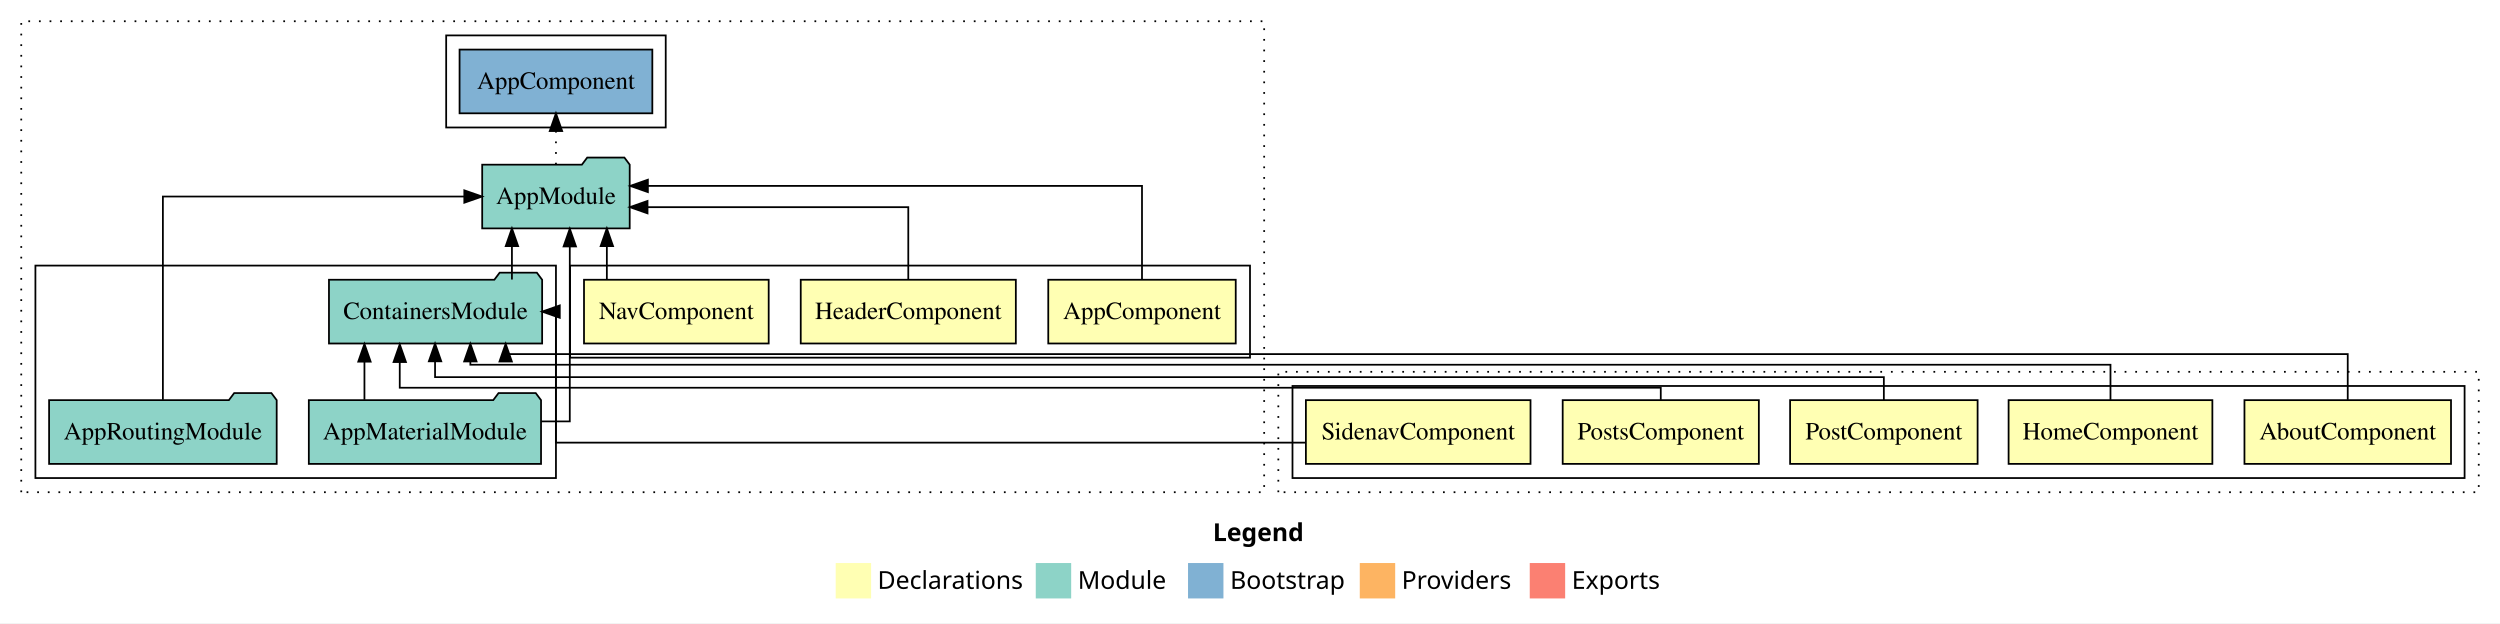
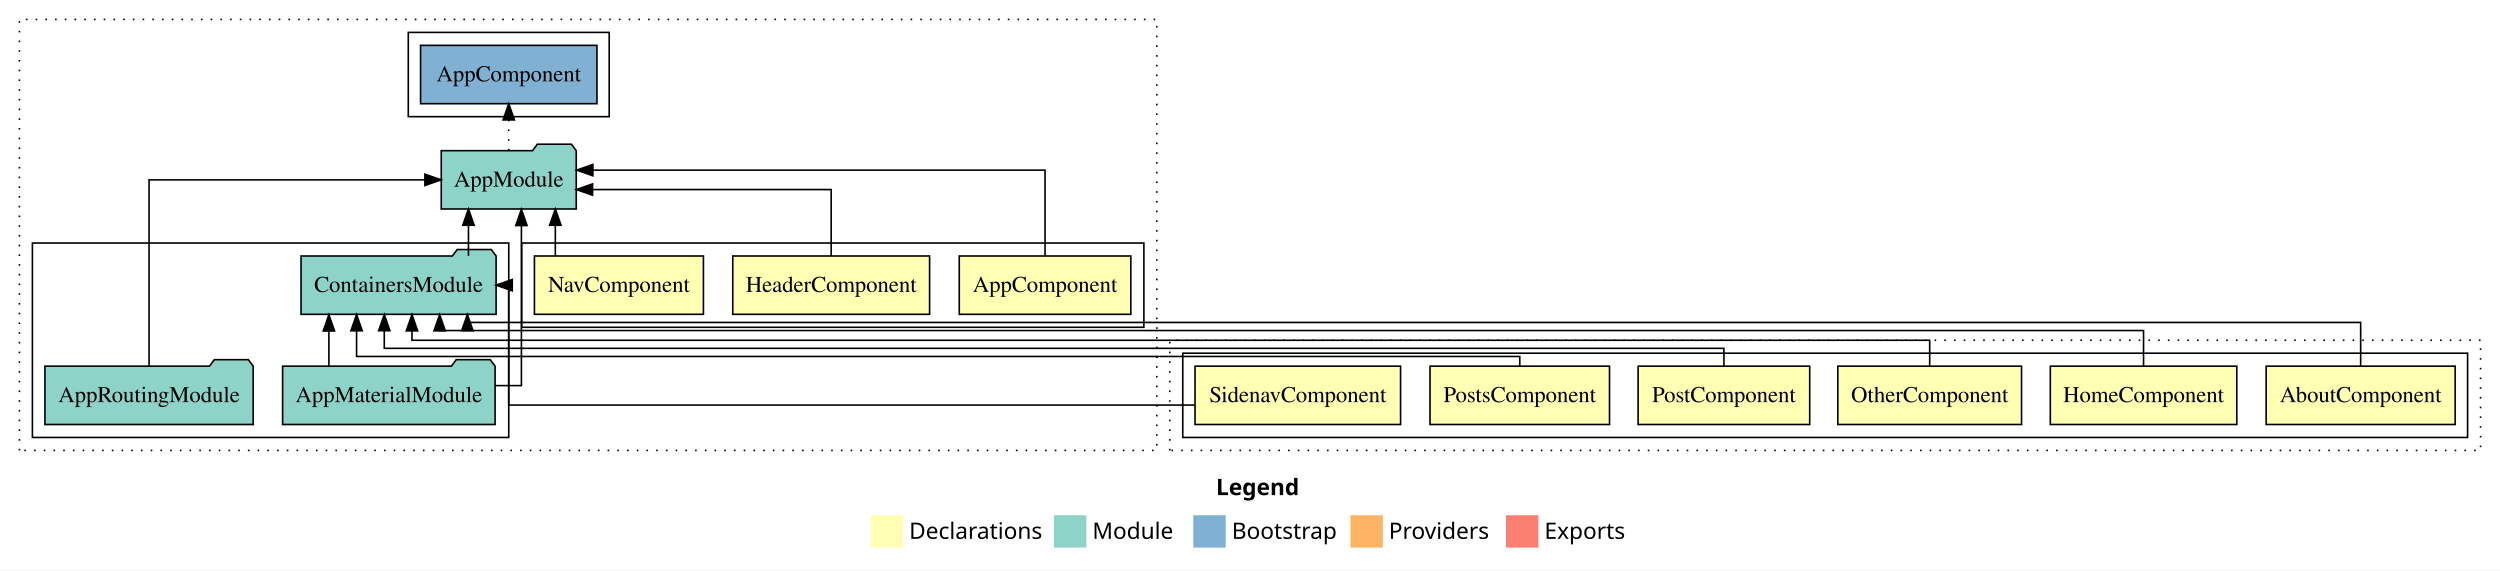
- <svg xmlns="http://www.w3.org/2000/svg" width="1412pt" height="352pt" viewBox="0.00 0.00 1412.00 352.00">
+ <svg xmlns="http://www.w3.org/2000/svg" width="1543pt" height="352pt" viewBox="0.00 0.00 1543.00 352.00">
  <g id="graph0" class="graph" transform="scale(1 1) rotate(0) translate(4 348)">
-     <polygon fill="#ffffff" stroke="transparent" points="-4,4 -4,-348 1408,-348 1408,4 -4,4" />
-     <text text-anchor="start" x="681.009" y="-42.4" font-family="sans-serif" font-weight="bold" font-size="14.00" fill="#000000">Legend</text>
-     <polygon fill="#ffffb3" stroke="transparent" points="468,-10 468,-30 488,-30 488,-10 468,-10" />
-     <text text-anchor="start" x="491.629" y="-15.4" font-family="sans-serif" font-size="14.00" fill="#000000">  Declarations</text>
-     <polygon fill="#8dd3c7" stroke="transparent" points="581,-10 581,-30 601,-30 601,-10 581,-10" />
-     <text text-anchor="start" x="604.725" y="-15.4" font-family="sans-serif" font-size="14.00" fill="#000000">  Module</text>
-     <polygon fill="#80b1d3" stroke="transparent" points="667,-10 667,-30 687,-30 687,-10 667,-10" />
-     <text text-anchor="start" x="690.781" y="-15.4" font-family="sans-serif" font-size="14.00" fill="#000000">  Bootstrap</text>
-     <polygon fill="#fdb462" stroke="transparent" points="764,-10 764,-30 784,-30 784,-10 764,-10" />
-     <text text-anchor="start" x="787.673" y="-15.4" font-family="sans-serif" font-size="14.00" fill="#000000">  Providers</text>
-     <polygon fill="#fb8072" stroke="transparent" points="860,-10 860,-30 880,-30 880,-10 860,-10" />
-     <text text-anchor="start" x="883.726" y="-15.4" font-family="sans-serif" font-size="14.00" fill="#000000">  Exports</text>
+     <polygon fill="#ffffff" stroke="transparent" points="-4,4 -4,-348 1539,-348 1539,4 -4,4" />
+     <text text-anchor="start" x="746.509" y="-42.4" font-family="sans-serif" font-weight="bold" font-size="14.00" fill="#000000">Legend</text>
+     <polygon fill="#ffffb3" stroke="transparent" points="533.5,-10 533.5,-30 553.5,-30 553.5,-10 533.5,-10" />
+     <text text-anchor="start" x="557.129" y="-15.4" font-family="sans-serif" font-size="14.00" fill="#000000">  Declarations</text>
+     <polygon fill="#8dd3c7" stroke="transparent" points="646.5,-10 646.5,-30 666.5,-30 666.5,-10 646.5,-10" />
+     <text text-anchor="start" x="670.225" y="-15.4" font-family="sans-serif" font-size="14.00" fill="#000000">  Module</text>
+     <polygon fill="#80b1d3" stroke="transparent" points="732.5,-10 732.5,-30 752.5,-30 752.5,-10 732.5,-10" />
+     <text text-anchor="start" x="756.281" y="-15.4" font-family="sans-serif" font-size="14.00" fill="#000000">  Bootstrap</text>
+     <polygon fill="#fdb462" stroke="transparent" points="829.5,-10 829.5,-30 849.5,-30 849.5,-10 829.5,-10" />
+     <text text-anchor="start" x="853.173" y="-15.4" font-family="sans-serif" font-size="14.00" fill="#000000">  Providers</text>
+     <polygon fill="#fb8072" stroke="transparent" points="925.5,-10 925.5,-30 945.5,-30 945.5,-10 925.5,-10" />
+     <text text-anchor="start" x="949.226" y="-15.4" font-family="sans-serif" font-size="14.00" fill="#000000">  Exports</text>
    <g id="clust7" class="cluster">
      <polygon fill="none" stroke="#000000" stroke-dasharray="1,5" points="8,-70 8,-336 710,-336 710,-70 8,-70" />
    </g>
    <g id="clust8" class="cluster">
      <polygon fill="none" stroke="#000000" points="318,-146 318,-198 702,-198 702,-146 318,-146" />
    </g>
    <g id="clust12" class="cluster">
      <polygon fill="none" stroke="#000000" points="16,-78 16,-198 310,-198 310,-78 16,-78" />
    </g>
    <g id="clust14" class="cluster">
      <polygon fill="none" stroke="#000000" points="248,-276 248,-328 372,-328 372,-276 248,-276" />
    </g>
    <g id="clust22" class="cluster">
-       <polygon fill="none" stroke="#000000" stroke-dasharray="1,5" points="718,-70 718,-138 1396,-138 1396,-70 718,-70" />
+       <polygon fill="none" stroke="#000000" stroke-dasharray="1,5" points="718,-70 718,-138 1527,-138 1527,-70 718,-70" />
    </g>
    <g id="clust23" class="cluster">
-       <polygon fill="none" stroke="#000000" points="726,-78 726,-130 1388,-130 1388,-78 726,-78" />
+       <polygon fill="none" stroke="#000000" points="726,-78 726,-130 1519,-130 1519,-78 726,-78" />
    </g>
    <g id="node1" class="node">
      <polygon fill="#ffffb3" stroke="#000000" points="693.94,-190 588.06,-190 588.06,-154 693.94,-154 693.94,-190" />
      <text text-anchor="middle" x="641" y="-167.8" font-family="Times,serif" font-size="14.00" fill="#000000">AppComponent</text>
    </g>
    <g id="node4" class="node">
      <polygon fill="#8dd3c7" stroke="#000000" points="351.657,-255 348.657,-259 327.657,-259 324.657,-255 268.343,-255 268.343,-219 351.657,-219 351.657,-255" />
      <text text-anchor="middle" x="310" y="-232.8" font-family="Times,serif" font-size="14.00" fill="#000000">AppModule</text>
    </g>
    <g id="edge1" class="edge">
      <path fill="none" stroke="#000000" d="M641,-190.284C641,-211.321 641,-243 641,-243 641,-243 361.921,-243 361.921,-243" />
      <polygon fill="#000000" stroke="#000000" points="361.921,-239.5 351.921,-243 361.921,-246.5 361.921,-239.5" />
    </g>
    <g id="node2" class="node">
      <polygon fill="#ffffb3" stroke="#000000" points="569.744,-190 448.256,-190 448.256,-154 569.744,-154 569.744,-190" />
      <text text-anchor="middle" x="509" y="-167.8" font-family="Times,serif" font-size="14.00" fill="#000000">HeaderComponent</text>
    </g>
    <g id="edge2" class="edge">
      <path fill="none" stroke="#000000" d="M509,-190.023C509,-207.373 509,-231 509,-231 509,-231 361.717,-231 361.717,-231" />
      <polygon fill="#000000" stroke="#000000" points="361.717,-227.5 351.717,-231 361.717,-234.5 361.717,-227.5" />
    </g>
    <g id="node3" class="node">
      <polygon fill="#ffffb3" stroke="#000000" points="430.154,-190 325.846,-190 325.846,-154 430.154,-154 430.154,-190" />
      <text text-anchor="middle" x="378" y="-167.8" font-family="Times,serif" font-size="14.00" fill="#000000">NavComponent</text>
    </g>
    <g id="edge3" class="edge">
      <path fill="none" stroke="#000000" d="M338.751,-190.106C338.751,-190.106 338.751,-208.991 338.751,-208.991" />
      <polygon fill="#000000" stroke="#000000" points="335.251,-208.991 338.751,-218.991 342.251,-208.991 335.251,-208.991" />
    </g>
    <g id="node8" class="node">
      <polygon fill="#80b1d3" stroke="#000000" points="364.439,-320 255.561,-320 255.561,-284 364.439,-284 364.439,-320" />
      <text text-anchor="middle" x="310" y="-297.8" font-family="Times,serif" font-size="14.00" fill="#000000">AppComponent </text>
    </g>
    <g id="edge7" class="edge">
      <path fill="none" stroke="#000000" stroke-dasharray="1,5" d="M310,-255.106C310,-255.106 310,-273.991 310,-273.991" />
      <polygon fill="#000000" stroke="#000000" points="306.5,-273.991 310,-283.991 313.5,-273.991 306.5,-273.991" />
    </g>
    <g id="node5" class="node">
      <polygon fill="#8dd3c7" stroke="#000000" points="301.577,-122 298.577,-126 277.577,-126 274.577,-122 170.423,-122 170.423,-86 301.577,-86 301.577,-122" />
      <text text-anchor="middle" x="236" y="-99.8" font-family="Times,serif" font-size="14.00" fill="#000000">AppMaterialModule</text>
    </g>
    <g id="edge4" class="edge">
      <path fill="none" stroke="#000000" d="M301.652,-110C311.163,-110 317.816,-110 317.816,-110 317.816,-110 317.816,-208.804 317.816,-208.804" />
      <polygon fill="#000000" stroke="#000000" points="314.316,-208.804 317.816,-218.804 321.316,-208.804 314.316,-208.804" />
    </g>
    <g id="node7" class="node">
      <polygon fill="#8dd3c7" stroke="#000000" points="302.202,-190 299.202,-194 278.202,-194 275.202,-190 181.798,-190 181.798,-154 302.202,-154 302.202,-190" />
      <text text-anchor="middle" x="242" y="-167.8" font-family="Times,serif" font-size="14.00" fill="#000000">ContainersModule</text>
    </g>
-     <g id="edge13" class="edge">
-       <path fill="none" stroke="#000000" d="M201.839,-122.223C201.839,-122.223 201.839,-143.727 201.839,-143.727" />
-       <polygon fill="#000000" stroke="#000000" points="198.339,-143.727 201.839,-153.727 205.339,-143.727 198.339,-143.727" />
+     <g id="edge14" class="edge">
+       <path fill="none" stroke="#000000" d="M198.99,-122.223C198.99,-122.223 198.99,-143.727 198.99,-143.727" />
+       <polygon fill="#000000" stroke="#000000" points="195.49,-143.727 198.99,-153.727 202.49,-143.727 195.49,-143.727" />
    </g>
    <g id="node6" class="node">
      <polygon fill="#8dd3c7" stroke="#000000" points="152.274,-122 149.274,-126 128.274,-126 125.274,-122 23.726,-122 23.726,-86 152.274,-86 152.274,-122" />
      <text text-anchor="middle" x="88" y="-99.8" font-family="Times,serif" font-size="14.00" fill="#000000">AppRoutingModule</text>
    </g>
    <g id="edge5" class="edge">
      <path fill="none" stroke="#000000" d="M88,-122.214C88,-158.64 88,-237 88,-237 88,-237 258.243,-237 258.243,-237" />
      <polygon fill="#000000" stroke="#000000" points="258.243,-240.5 268.243,-237 258.243,-233.5 258.243,-240.5" />
    </g>
    <g id="edge6" class="edge">
      <path fill="none" stroke="#000000" d="M285.136,-190.106C285.136,-190.106 285.136,-208.991 285.136,-208.991" />
      <polygon fill="#000000" stroke="#000000" points="281.637,-208.991 285.136,-218.991 288.637,-208.991 281.637,-208.991" />
    </g>
    <g id="node9" class="node">
-       <polygon fill="#ffffb3" stroke="#000000" points="1380.33,-122 1263.67,-122 1263.67,-86 1380.33,-86 1380.33,-122" />
-       <text text-anchor="middle" x="1322" y="-99.8" font-family="Times,serif" font-size="14.00" fill="#000000">AboutComponent</text>
+       <polygon fill="#ffffb3" stroke="#000000" points="1511.33,-122 1394.67,-122 1394.67,-86 1511.33,-86 1511.33,-122" />
+       <text text-anchor="middle" x="1453" y="-99.8" font-family="Times,serif" font-size="14.00" fill="#000000">AboutComponent</text>
    </g>
    <g id="edge8" class="edge">
-       <path fill="none" stroke="#000000" d="M1322,-122.15C1322,-134.271 1322,-148 1322,-148 1322,-148 281.599,-148 281.599,-148 281.599,-148 281.599,-148.581 281.599,-148.581" />
-       <polygon fill="#000000" stroke="#000000" points="278.099,-143.81 281.599,-153.81 285.099,-143.81 278.099,-143.81" />
+       <path fill="none" stroke="#000000" d="M1453,-122.044C1453,-134.563 1453,-149 1453,-149 1453,-149 284.447,-149 284.447,-149 284.447,-149 284.447,-149.488 284.447,-149.488" />
+       <polygon fill="#000000" stroke="#000000" points="280.947,-143.878 284.447,-153.878 287.947,-143.878 280.947,-143.878" />
    </g>
    <g id="node10" class="node">
-       <polygon fill="#ffffb3" stroke="#000000" points="1245.545,-122 1130.455,-122 1130.455,-86 1245.545,-86 1245.545,-122" />
-       <text text-anchor="middle" x="1188" y="-99.8" font-family="Times,serif" font-size="14.00" fill="#000000">HomeComponent</text>
+       <polygon fill="#ffffb3" stroke="#000000" points="1376.545,-122 1261.455,-122 1261.455,-86 1376.545,-86 1376.545,-122" />
+       <text text-anchor="middle" x="1319" y="-99.8" font-family="Times,serif" font-size="14.00" fill="#000000">HomeComponent</text>
    </g>
    <g id="edge9" class="edge">
-       <path fill="none" stroke="#000000" d="M1188,-122.11C1188,-131.897 1188,-142 1188,-142 1188,-142 261.659,-142 261.659,-142 261.659,-142 261.659,-143.857 261.659,-143.857" />
-       <polygon fill="#000000" stroke="#000000" points="258.159,-143.857 261.659,-153.857 265.159,-143.857 258.159,-143.857" />
+       <path fill="none" stroke="#000000" d="M1319,-122.127C1319,-132.711 1319,-144 1319,-144 1319,-144 267.356,-144 267.356,-144 267.356,-144 267.356,-144.979 267.356,-144.979" />
+       <polygon fill="#000000" stroke="#000000" points="263.856,-143.793 267.356,-153.793 270.856,-143.793 263.856,-143.793" />
    </g>
    <g id="node11" class="node">
+       <polygon fill="#ffffb3" stroke="#000000" points="1243.705,-122 1130.295,-122 1130.295,-86 1243.705,-86 1243.705,-122" />
+       <text text-anchor="middle" x="1187" y="-99.8" font-family="Times,serif" font-size="14.00" fill="#000000">OtherComponent</text>
+     </g>
+     <g id="edge10" class="edge">
+       <path fill="none" stroke="#000000" d="M1187,-122.194C1187,-130.278 1187,-138 1187,-138 1187,-138 250.264,-138 250.264,-138 250.264,-138 250.264,-143.806 250.264,-143.806" />
+       <polygon fill="#000000" stroke="#000000" points="246.765,-143.805 250.264,-153.806 253.765,-143.806 246.765,-143.805" />
+     </g>
+     <g id="node12" class="node">
      <polygon fill="#ffffb3" stroke="#000000" points="1112.951,-122 1007.049,-122 1007.049,-86 1112.951,-86 1112.951,-122" />
      <text text-anchor="middle" x="1060" y="-99.8" font-family="Times,serif" font-size="14.00" fill="#000000">PostComponent</text>
    </g>
-     <g id="edge10" class="edge">
-       <path fill="none" stroke="#000000" d="M1060,-122.033C1060,-128.853 1060,-135 1060,-135 1060,-135 241.719,-135 241.719,-135 241.719,-135 241.719,-143.934 241.719,-143.934" />
-       <polygon fill="#000000" stroke="#000000" points="238.219,-143.934 241.719,-153.934 245.219,-143.934 238.219,-143.934" />
+     <g id="edge11" class="edge">
+       <path fill="none" stroke="#000000" d="M1060,-122.201C1060,-128.028 1060,-133 1060,-133 1060,-133 233.173,-133 233.173,-133 233.173,-133 233.173,-143.87 233.173,-143.87" />
+       <polygon fill="#000000" stroke="#000000" points="229.673,-143.87 233.173,-153.87 236.673,-143.87 229.673,-143.87" />
    </g>
-     <g id="node12" class="node">
+     <g id="node13" class="node">
      <polygon fill="#ffffb3" stroke="#000000" points="989.395,-122 878.605,-122 878.605,-86 989.395,-86 989.395,-122" />
      <text text-anchor="middle" x="934" y="-99.8" font-family="Times,serif" font-size="14.00" fill="#000000">PostsComponent</text>
    </g>
-     <g id="edge11" class="edge">
-       <path fill="none" stroke="#000000" d="M934,-122.169C934,-126.046 934,-129 934,-129 934,-129 221.779,-129 221.779,-129 221.779,-129 221.779,-143.515 221.779,-143.515" />
-       <polygon fill="#000000" stroke="#000000" points="218.279,-143.514 221.779,-153.515 225.279,-143.515 218.279,-143.514" />
+     <g id="edge12" class="edge">
+       <path fill="none" stroke="#000000" d="M934,-122.19C934,-125.538 934,-128 934,-128 934,-128 216.082,-128 216.082,-128 216.082,-128 216.082,-143.85 216.082,-143.85" />
+       <polygon fill="#000000" stroke="#000000" points="212.582,-143.849 216.082,-153.85 219.582,-143.85 212.582,-143.849" />
    </g>
-     <g id="node13" class="node">
+     <g id="node14" class="node">
      <polygon fill="#ffffb3" stroke="#000000" points="860.436,-122 733.564,-122 733.564,-86 860.436,-86 860.436,-122" />
      <text text-anchor="middle" x="797" y="-99.8" font-family="Times,serif" font-size="14.00" fill="#000000">SidenavComponent</text>
    </g>
-     <g id="edge12" class="edge">
+     <g id="edge13" class="edge">
      <path fill="none" stroke="#000000" d="M733.328,-98C601.309,-98 309.958,-98 309.958,-98 309.958,-98 309.958,-172 309.958,-172 309.958,-172 309.179,-172 309.179,-172" />
      <polygon fill="#000000" stroke="#000000" points="312.163,-168.5 302.163,-172 312.163,-175.5 312.163,-168.5" />
    </g>
  </g>
</svg>
